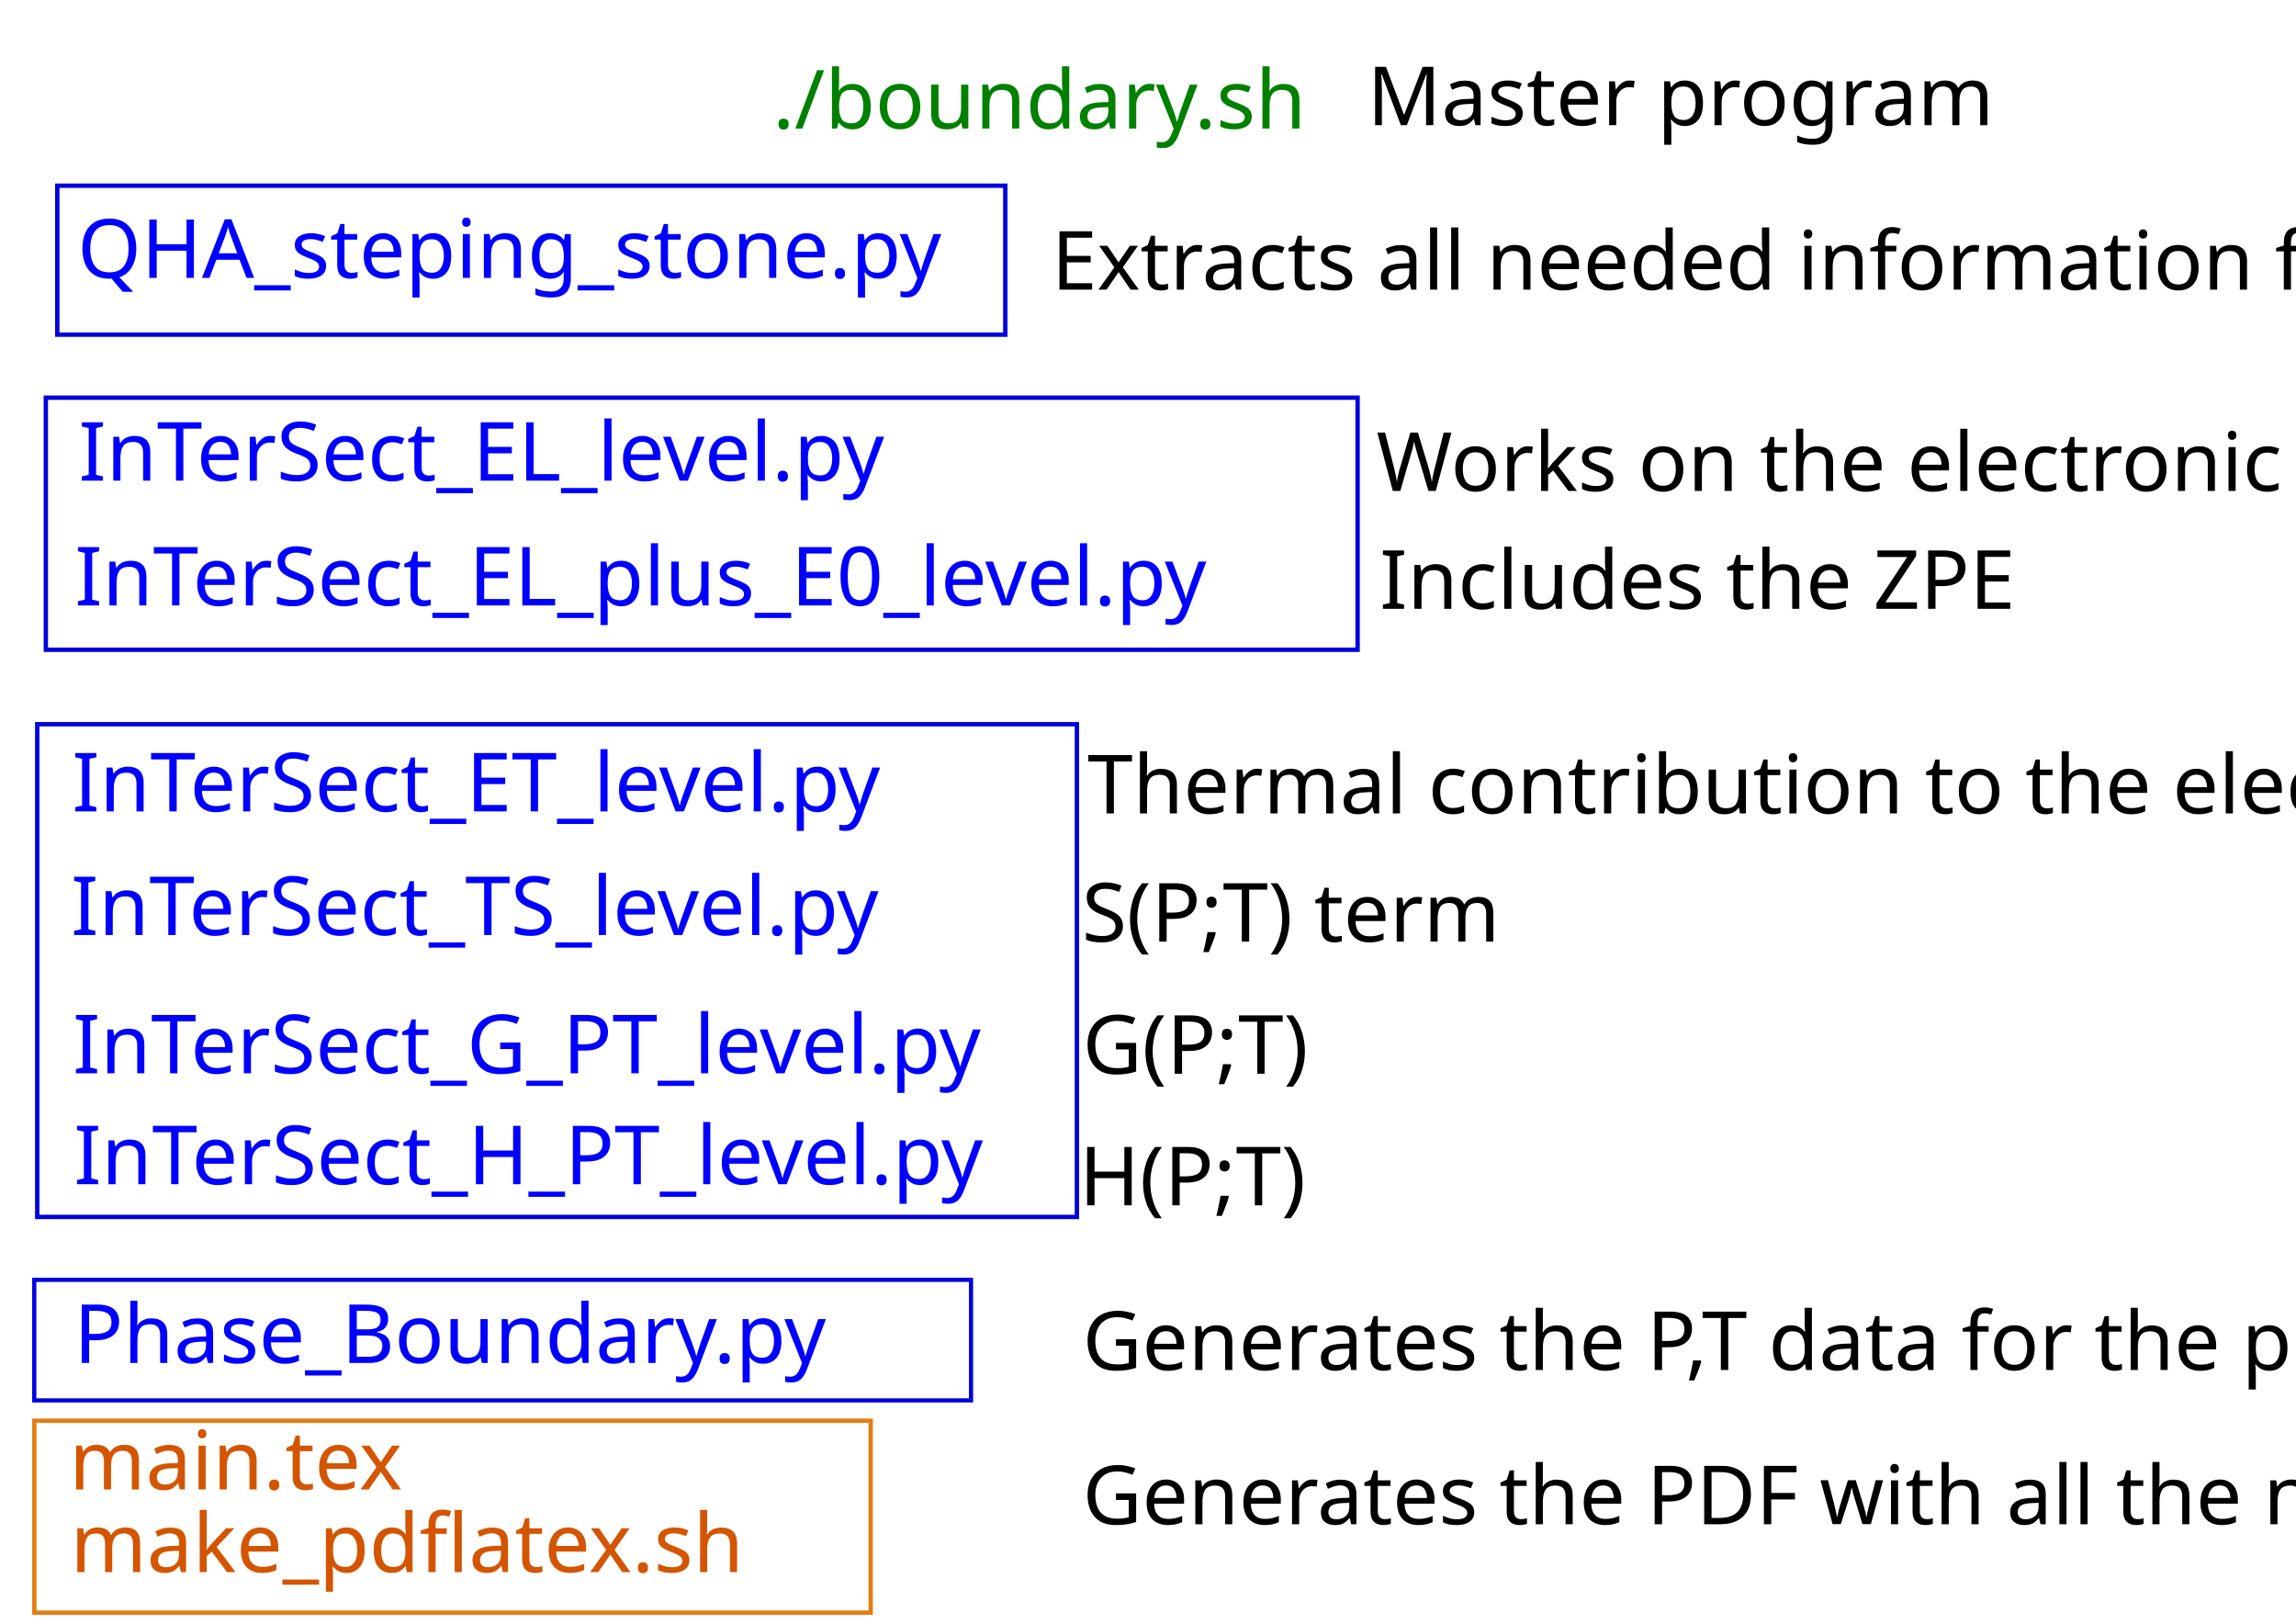
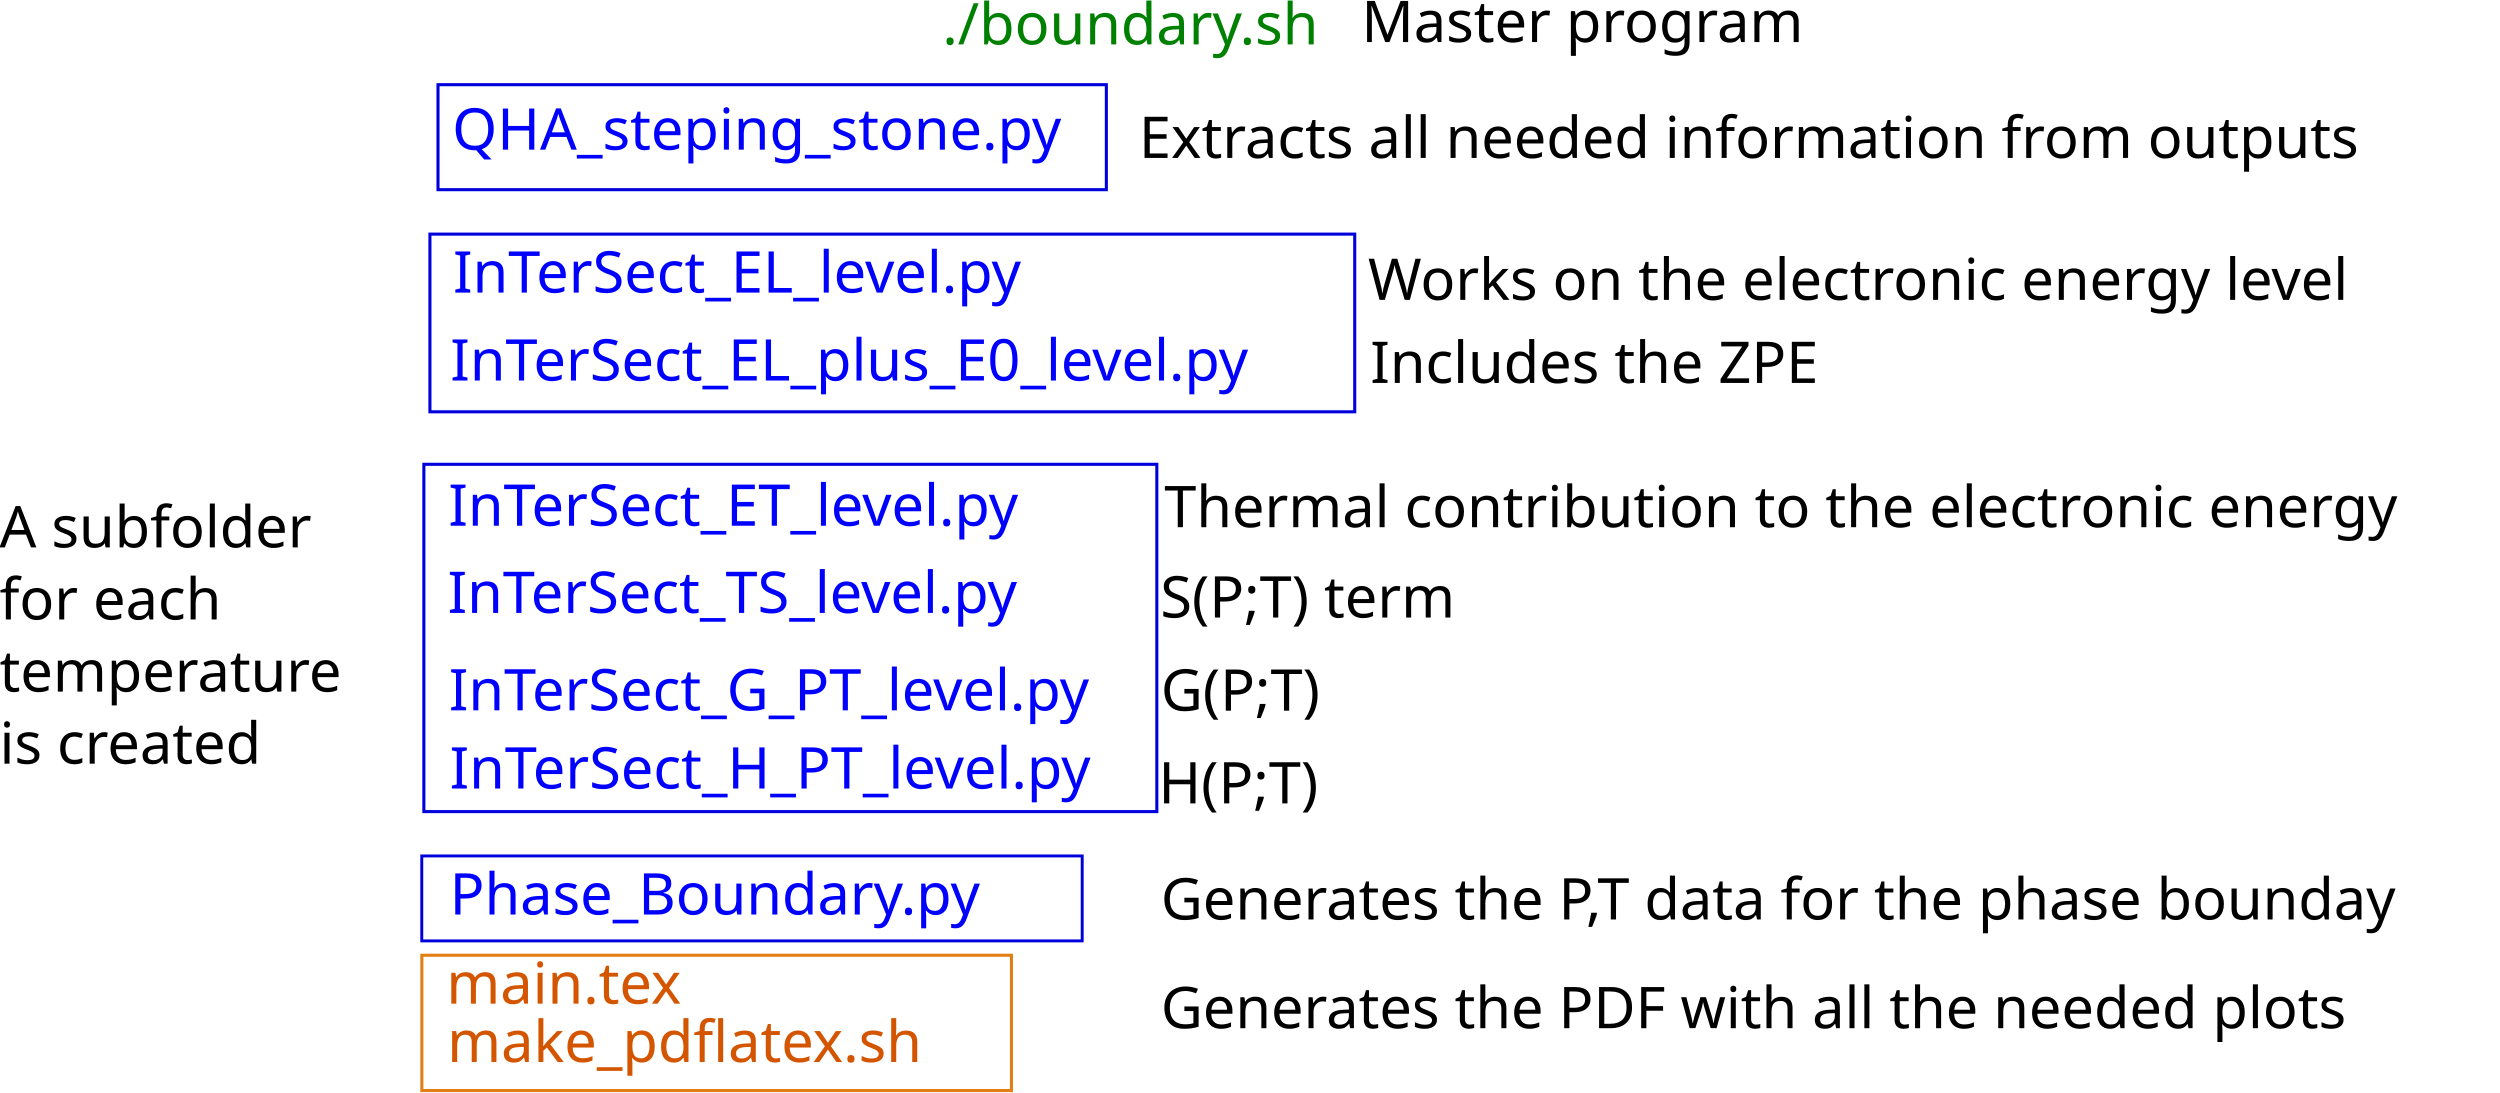
- <svg xmlns="http://www.w3.org/2000/svg" width="297mm" height="210mm" viewBox="0 0 297 210" version="1.1" id="svg8">
+ <svg xmlns="http://www.w3.org/2000/svg" width="458.704mm" height="200.375mm" viewBox="0 0 458.704 200.375" version="1.1" id="svg8">
  <defs id="defs2" />
-   <g id="layer1" transform="translate(0,-87)">
+   <g id="layer1" transform="translate(72.95572,-95.47758)">
    <text xml:space="preserve" style="font-style:normal;font-weight:normal;font-size:10.583px;line-height:125%;font-family:Sans;letter-spacing:0px;word-spacing:0px;fill:#000000;fill-opacity:1;stroke:none;stroke-width:0.265px;stroke-linecap:butt;stroke-linejoin:miter;stroke-opacity:1" x="99.937" y="103.624" id="text817-2">
      <tspan id="tspan815-9" x="99.937" y="103.624" style="fill:#008000;stroke-width:0.265px">./boundary.sh</tspan>
    </text>
    <text xml:space="preserve" style="font-style:normal;font-weight:normal;font-size:10.583px;line-height:125%;font-family:Sans;letter-spacing:0px;word-spacing:0px;fill:#000000;fill-opacity:1;stroke:none;stroke-width:0.265px;stroke-linecap:butt;stroke-linejoin:miter;stroke-opacity:1" x="10.166" y="149.161" id="text929">
      <tspan id="tspan927" x="10.166" y="149.161" style="fill:#0000ff;stroke-width:0.265px">InTerSect_EL_level.py</tspan>
    </text>
    <text xml:space="preserve" style="font-style:normal;font-weight:normal;font-size:10.583px;line-height:125%;font-family:Sans;letter-spacing:0px;word-spacing:0px;fill:#000000;fill-opacity:1;stroke:none;stroke-width:0.265px;stroke-linecap:butt;stroke-linejoin:miter;stroke-opacity:1" x="192.894" y="169.872" id="text933">
      <tspan id="tspan931" x="192.894" y="179.236" style="stroke-width:0.265px" />
    </text>
    <text xml:space="preserve" style="font-style:normal;font-weight:normal;font-size:10.583px;line-height:125%;font-family:Sans;letter-spacing:0px;word-spacing:0px;fill:#000000;fill-opacity:1;stroke:none;stroke-width:0.265px;stroke-linecap:butt;stroke-linejoin:miter;stroke-opacity:1" x="9.662" y="165.306" id="text937">
      <tspan id="tspan935" x="9.662" y="165.306" style="fill:#0000ff;stroke-width:0.265px">InTerSect_EL_plus_E0_level.py</tspan>
    </text>
    <text xml:space="preserve" style="font-style:normal;font-weight:normal;font-size:10.583px;line-height:125%;font-family:Sans;letter-spacing:0px;word-spacing:0px;fill:#000000;fill-opacity:1;stroke:none;stroke-width:0.265px;stroke-linecap:butt;stroke-linejoin:miter;stroke-opacity:1" x="9.304" y="191.94" id="text941">
      <tspan id="tspan939" x="9.304" y="191.94" style="fill:#0000ff;stroke-width:0.265px">InTerSect_ET_level.py</tspan>
    </text>
    <text xml:space="preserve" style="font-style:normal;font-weight:normal;font-size:10.583px;line-height:125%;font-family:Sans;letter-spacing:0px;word-spacing:0px;fill:#000000;fill-opacity:1;stroke:none;stroke-width:0.265px;stroke-linecap:butt;stroke-linejoin:miter;stroke-opacity:1" x="9.172" y="207.934" id="text945">
      <tspan id="tspan943" x="9.172" y="207.934" style="fill:#0000ff;stroke-width:0.265px">InTerSect_TS_level.py</tspan>
    </text>
    <text xml:space="preserve" style="font-style:normal;font-weight:normal;font-size:10.583px;line-height:125%;font-family:Sans;letter-spacing:0px;word-spacing:0px;fill:#000000;fill-opacity:1;stroke:none;stroke-width:0.265px;stroke-linecap:butt;stroke-linejoin:miter;stroke-opacity:1" x="9.4" y="225.818" id="text949">
      <tspan id="tspan947" x="9.4" y="225.818" style="fill:#0000ff;stroke-width:0.265px">InTerSect_G_PT_level.py</tspan>
    </text>
    <text xml:space="preserve" style="font-style:normal;font-weight:normal;font-size:10.583px;line-height:125%;font-family:Sans;letter-spacing:0px;word-spacing:0px;fill:#000000;fill-opacity:1;stroke:none;stroke-width:0.265px;stroke-linecap:butt;stroke-linejoin:miter;stroke-opacity:1" x="9.545" y="263.276" id="text953">
      <tspan id="tspan951" x="9.545" y="263.276" style="fill:#0000ff;stroke-width:0.265px">Phase_Boundary.py</tspan>
    </text>
    <text xml:space="preserve" style="font-style:normal;font-weight:normal;font-size:10.583px;line-height:125%;font-family:Sans;letter-spacing:0px;word-spacing:0px;fill:#000000;fill-opacity:1;stroke:none;stroke-width:0.265px;stroke-linecap:butt;stroke-linejoin:miter;stroke-opacity:1" x="10.021" y="122.941" id="text957">
      <tspan id="tspan955" x="10.021" y="122.941" style="fill:#0000ff;stroke-width:0.265px">QHA_steping_stone.py</tspan>
    </text>
    <text xml:space="preserve" style="font-style:normal;font-weight:normal;font-size:10.583px;line-height:125%;font-family:Sans;letter-spacing:0px;word-spacing:0px;fill:#000000;fill-opacity:1;stroke:none;stroke-width:0.265px;stroke-linecap:butt;stroke-linejoin:miter;stroke-opacity:1" x="9.541" y="240.161" id="text961">
      <tspan id="tspan959" x="9.541" y="240.161" style="fill:#0000ff;stroke-width:0.265px">InTerSect_H_PT_level.py</tspan>
    </text>
    <text xml:space="preserve" style="font-style:normal;font-weight:normal;font-size:10.583px;line-height:125%;font-family:Sans;letter-spacing:0px;word-spacing:0px;fill:#000000;fill-opacity:1;stroke:none;stroke-width:0.265px;stroke-linecap:butt;stroke-linejoin:miter;stroke-opacity:1" x="9.098" y="290.332" id="text965">
      <tspan id="tspan963" x="9.098" y="290.332" style="fill:#d45500;stroke-width:0.265px">make_pdflatex.sh</tspan>
    </text>
    <text xml:space="preserve" style="font-style:normal;font-weight:normal;font-size:10.583px;line-height:125%;font-family:Sans;letter-spacing:0px;word-spacing:0px;fill:#000000;fill-opacity:1;stroke:none;stroke-width:0.265px;stroke-linecap:butt;stroke-linejoin:miter;stroke-opacity:1" x="136.02" y="124.46" id="text873">
      <tspan id="tspan871" x="136.02" y="124.46" style="stroke-width:0.265px">Extracts all needed information from outputs</tspan>
    </text>
    <text xml:space="preserve" style="font-style:normal;font-weight:normal;font-size:10.583px;line-height:125%;font-family:Sans;letter-spacing:0px;word-spacing:0px;fill:#000000;fill-opacity:1;stroke:none;stroke-width:0.265px;stroke-linecap:butt;stroke-linejoin:miter;stroke-opacity:1" x="140.043" y="284.135" id="text877">
      <tspan id="tspan875" x="140.043" y="284.135" style="stroke-width:0.265px">Generates the PDF with all the needed plots</tspan>
    </text>
    <text xml:space="preserve" style="font-style:normal;font-weight:normal;font-size:10.583px;line-height:125%;font-family:Sans;letter-spacing:0px;word-spacing:0px;fill:#000000;fill-opacity:1;stroke:none;stroke-width:0.265px;stroke-linecap:butt;stroke-linejoin:miter;stroke-opacity:1" x="178.043" y="150.499" id="text881">
      <tspan id="tspan879" x="178.043" y="150.499" style="stroke-width:0.265px">Works on the electronic energy level</tspan>
    </text>
    <rect style="opacity:1;fill:none;fill-opacity:1;stroke:#0000dc;stroke-width:0.565;stroke-miterlimit:4;stroke-dasharray:none;stroke-opacity:1" id="rect883" width="122.63" height="19.265" x="7.41" y="111.017" />
    <text xml:space="preserve" style="font-style:normal;font-weight:normal;font-size:10.583px;line-height:125%;font-family:Sans;letter-spacing:0px;word-spacing:0px;fill:#d45500;fill-opacity:1;stroke:none;stroke-width:0.265px;stroke-linecap:butt;stroke-linejoin:miter;stroke-opacity:1" x="8.945" y="279.636" id="text887">
      <tspan id="tspan885" x="8.945" y="279.636" style="fill:#d45500;stroke-width:0.265px">main.tex</tspan>
    </text>
    <text xml:space="preserve" style="font-style:normal;font-weight:normal;font-size:10.583px;line-height:125%;font-family:Sans;letter-spacing:0px;word-spacing:0px;fill:#000000;fill-opacity:1;stroke:none;stroke-width:0.265px;stroke-linecap:butt;stroke-linejoin:miter;stroke-opacity:1" x="178.467" y="165.742" id="text891">
      <tspan id="tspan889" x="178.467" y="165.742" style="stroke-width:0.265px">Includes the ZPE</tspan>
    </text>
    <text xml:space="preserve" style="font-style:normal;font-weight:normal;font-size:10.583px;line-height:125%;font-family:Sans;letter-spacing:0px;word-spacing:0px;fill:#000000;fill-opacity:1;stroke:none;stroke-width:0.265px;stroke-linecap:butt;stroke-linejoin:miter;stroke-opacity:1" x="140.668" y="192.203" id="text895">
      <tspan id="tspan893" x="140.668" y="192.203" style="stroke-width:0.265px">Thermal contribution to the electronic energy</tspan>
    </text>
    <text xml:space="preserve" style="font-style:normal;font-weight:normal;font-size:10.583px;line-height:125%;font-family:Sans;letter-spacing:0px;word-spacing:0px;fill:#000000;fill-opacity:1;stroke:none;stroke-width:0.265px;stroke-linecap:butt;stroke-linejoin:miter;stroke-opacity:1" x="-73.038" y="195.913" id="text914">
      <tspan id="tspan912" x="-73.038" y="195.913" style="stroke-width:0.265px">A subfolder</tspan>
      <tspan x="-73.038" y="209.142" style="stroke-width:0.265px" id="tspan958">for each</tspan>
      <tspan x="-73.038" y="222.371" style="stroke-width:0.265px" id="tspan916">temperature</tspan>
      <tspan x="-73.038" y="235.6" style="stroke-width:0.265px" id="tspan960">is created</tspan>
    </text>
    <text xml:space="preserve" style="font-style:normal;font-weight:normal;font-size:10.583px;line-height:125%;font-family:Sans;letter-spacing:0px;word-spacing:0px;fill:#000000;fill-opacity:1;stroke:none;stroke-width:0.265px;stroke-linecap:butt;stroke-linejoin:miter;stroke-opacity:1" x="139.94" y="208.781" id="text895-6">
      <tspan id="tspan893-7" x="139.94" y="208.781" style="stroke-width:0.265px">S(P;T) term</tspan>
    </text>
    <text xml:space="preserve" style="font-style:normal;font-weight:normal;font-size:10.583px;line-height:125%;font-family:Sans;letter-spacing:0px;word-spacing:0px;fill:#000000;fill-opacity:1;stroke:none;stroke-width:0.265px;stroke-linecap:butt;stroke-linejoin:miter;stroke-opacity:1" x="140.043" y="225.867" id="text938">
      <tspan id="tspan936" x="140.043" y="225.867" style="stroke-width:0.265px">G(P;T)</tspan>
    </text>
    <text xml:space="preserve" style="font-style:normal;font-weight:normal;font-size:10.583px;line-height:125%;font-family:Sans;letter-spacing:0px;word-spacing:0px;fill:#000000;fill-opacity:1;stroke:none;stroke-width:0.265px;stroke-linecap:butt;stroke-linejoin:miter;stroke-opacity:1" x="139.598" y="242.893" id="text938-5">
      <tspan id="tspan936-3" x="139.598" y="242.893" style="stroke-width:0.265px">H(P;T)</tspan>
    </text>
    <rect style="opacity:1;fill:none;fill-opacity:1;stroke:#0000dc;stroke-width:0.565;stroke-miterlimit:4;stroke-dasharray:none;stroke-opacity:1" id="rect962" width="169.682" height="32.603" x="5.928" y="138.433" />
    <rect style="opacity:1;fill:none;fill-opacity:1;stroke:#0000dc;stroke-width:0.565;stroke-miterlimit:4;stroke-dasharray:none;stroke-opacity:1" id="rect964" width="134.486" height="63.723" x="4.816" y="180.668" />
    <text xml:space="preserve" style="font-style:normal;font-weight:normal;font-size:10.583px;line-height:125%;font-family:Sans;letter-spacing:0px;word-spacing:0px;fill:#000000;fill-opacity:1;stroke:none;stroke-width:0.265px;stroke-linecap:butt;stroke-linejoin:miter;stroke-opacity:1" x="140.043" y="264.186" id="text968">
      <tspan id="tspan966" x="140.043" y="264.186" style="stroke-width:0.265px">Generates the P,T data for the phase bounday</tspan>
    </text>
    <text xml:space="preserve" style="font-style:normal;font-weight:normal;font-size:10.583px;line-height:125%;font-family:Sans;letter-spacing:0px;word-spacing:0px;fill:#000000;fill-opacity:1;stroke:none;stroke-width:0.265px;stroke-linecap:butt;stroke-linejoin:miter;stroke-opacity:1" x="176.849" y="103.193" id="text873-5">
      <tspan id="tspan871-6" x="176.849" y="103.193" style="stroke-width:0.265px">Master program</tspan>
    </text>
    <rect style="opacity:1;fill:none;fill-opacity:1;stroke:#0000dc;stroke-width:0.538;stroke-miterlimit:4;stroke-dasharray:none;stroke-opacity:1" id="rect988" width="121.176" height="15.588" x="4.432" y="252.528" />
    <rect style="opacity:1;fill:none;fill-opacity:1;stroke:#e27e14;stroke-width:0.565;stroke-miterlimit:4;stroke-dasharray:none;stroke-opacity:1" id="rect990" width="108.181" height="24.822" x="4.446" y="270.748" />
  </g>
</svg>
